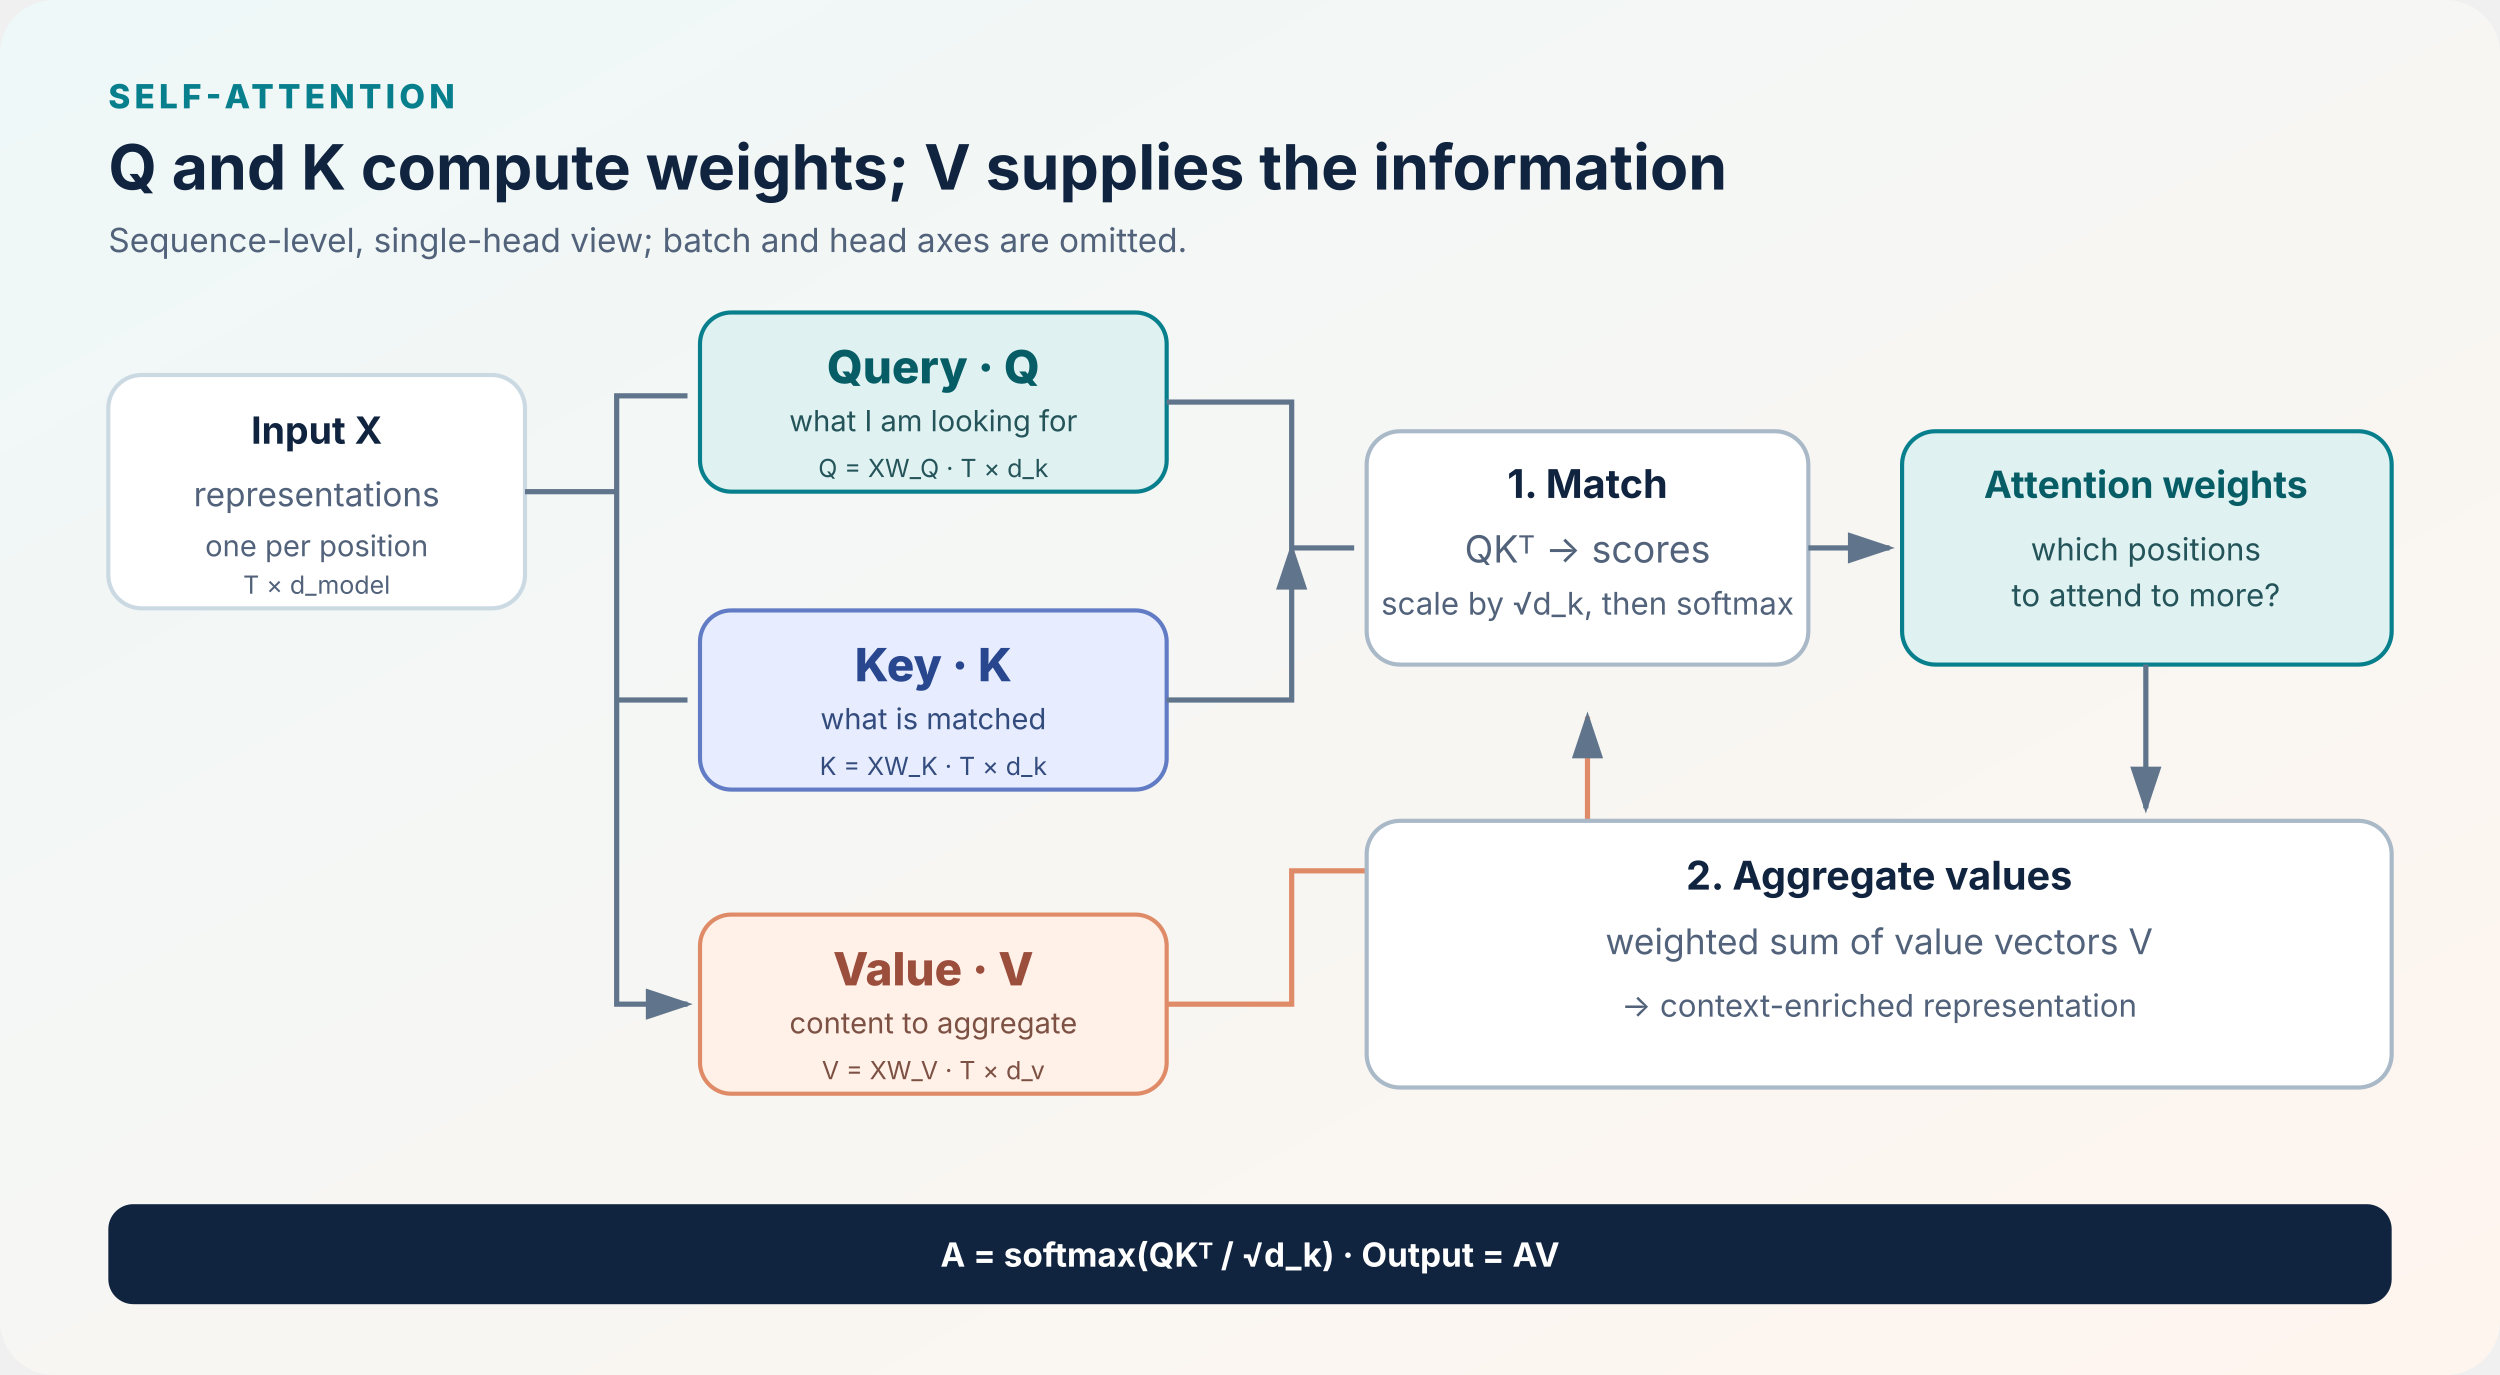
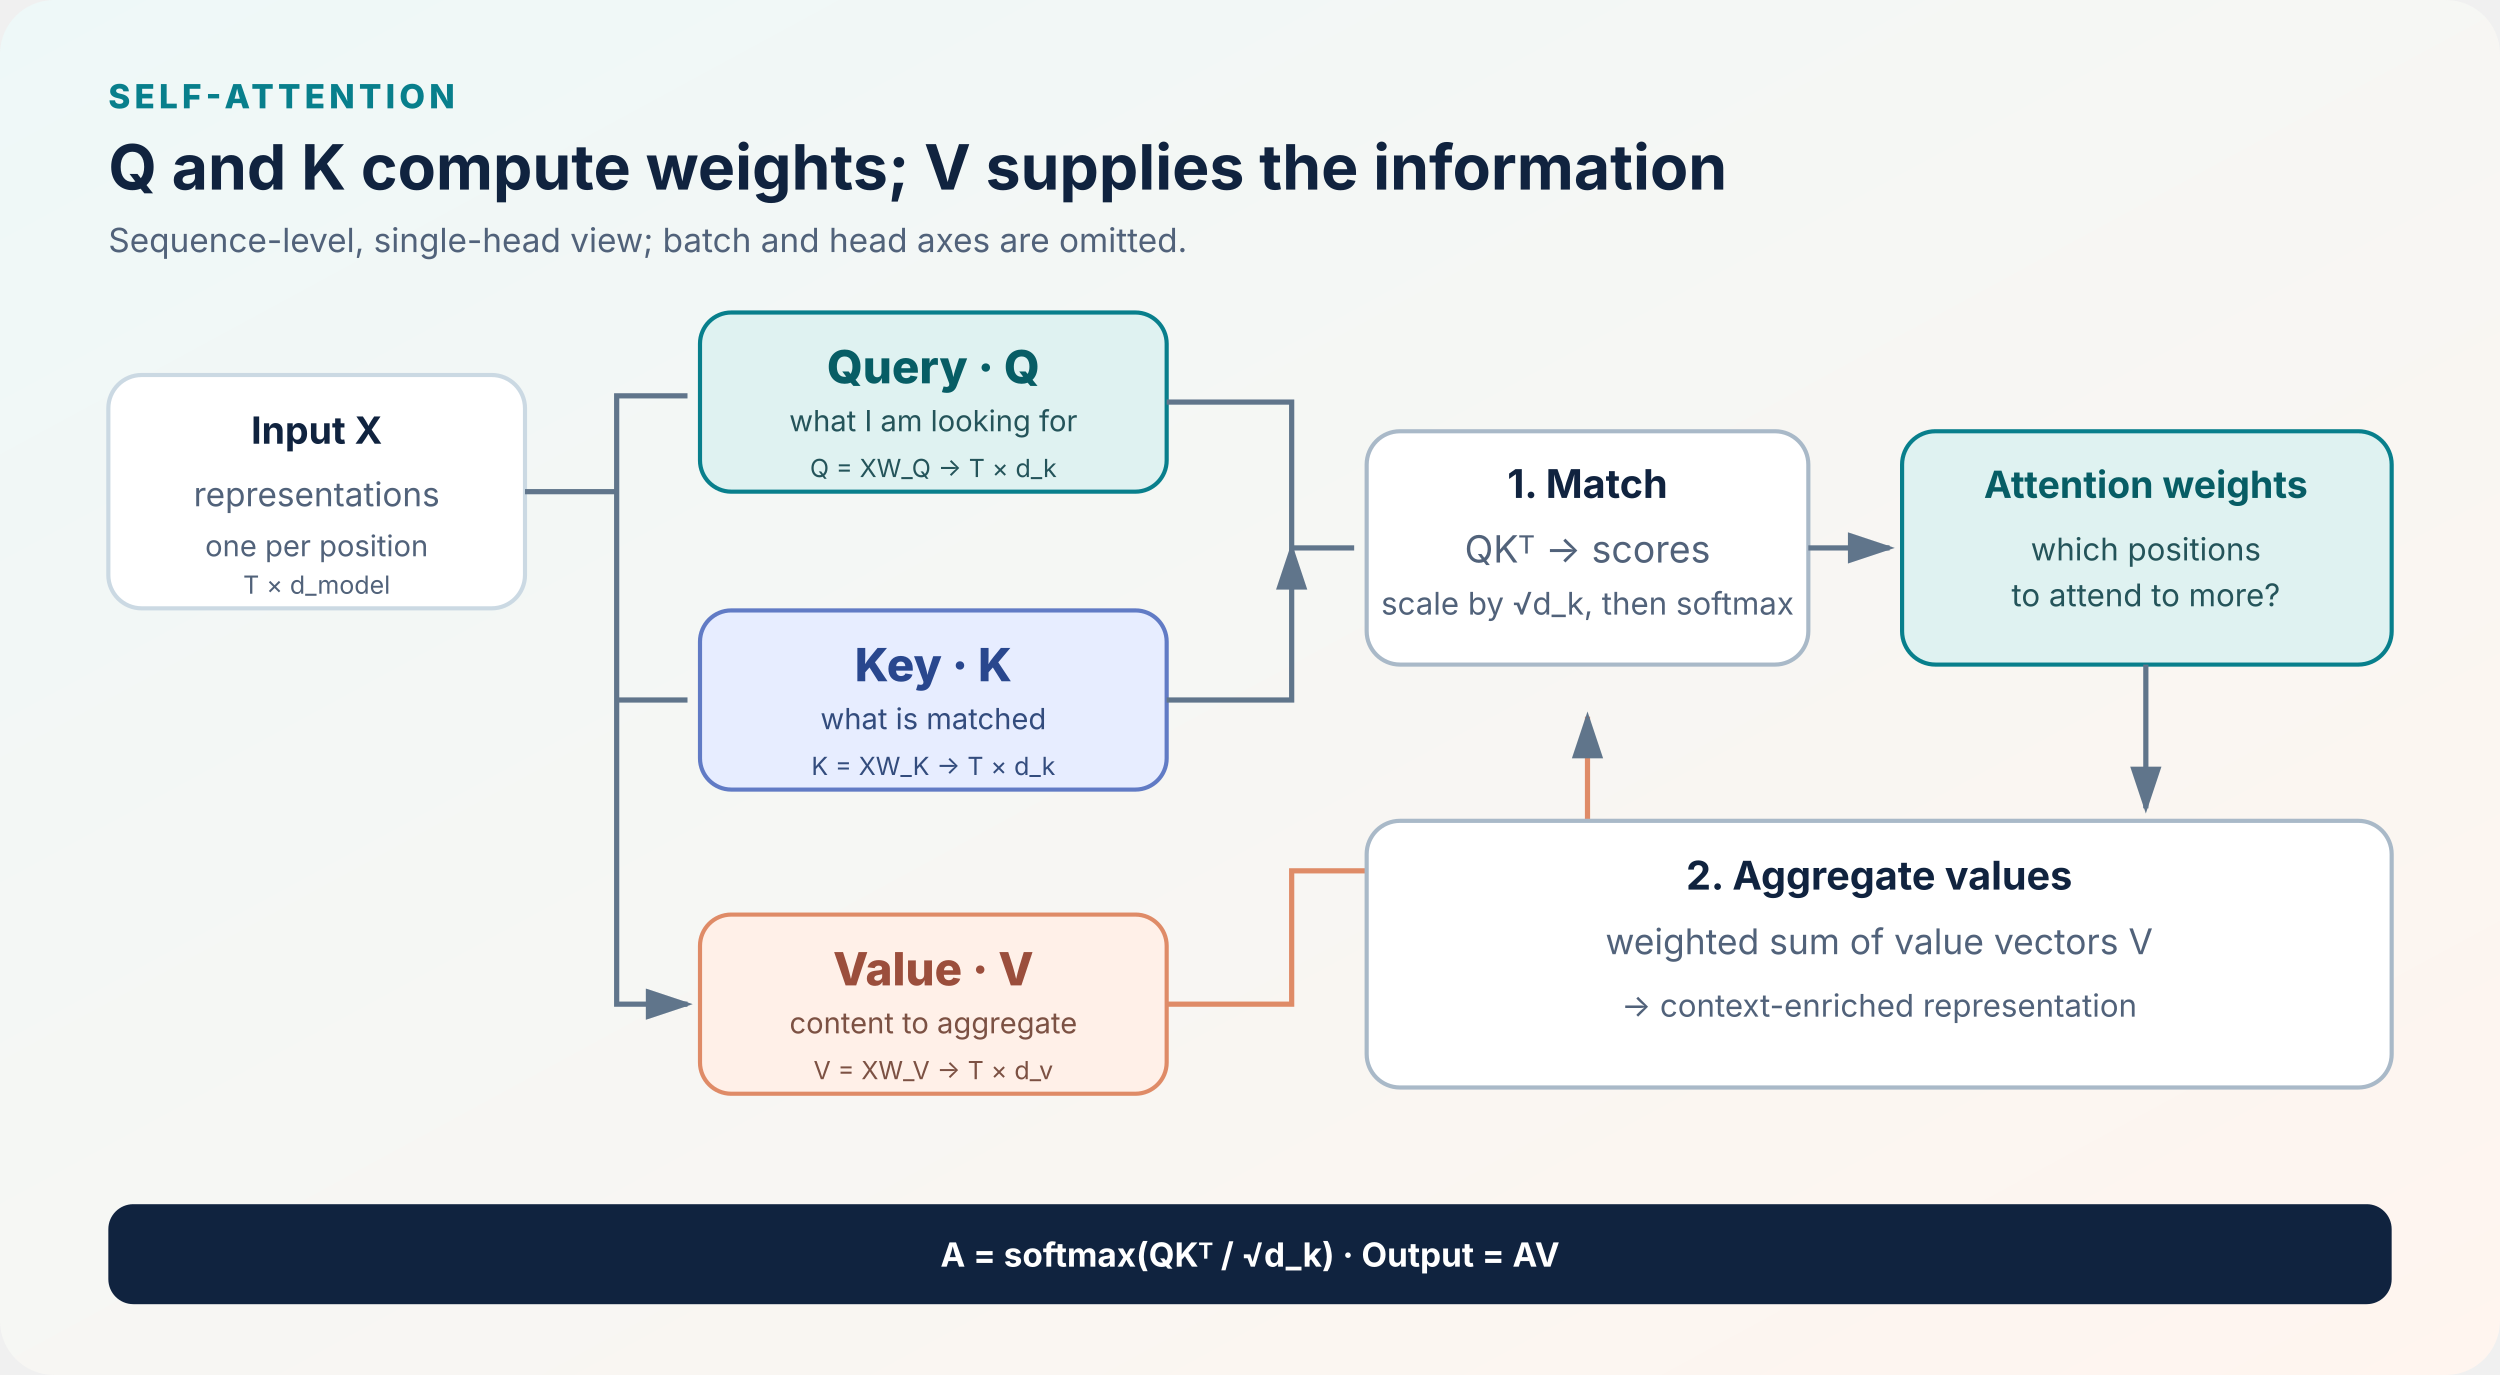
<svg xmlns="http://www.w3.org/2000/svg" width="1200" height="660" viewBox="0 0 1200 660" role="img" aria-labelledby="title desc">
  <defs>
    <linearGradient id="bg" x1="0" y1="0" x2="1" y2="1">
      <stop stop-color="#eef8f8" />
      <stop offset="1" stop-color="#fff5ef" />
    </linearGradient>
    <marker id="arrow" markerWidth="10" markerHeight="10" refX="8" refY="3" orient="auto">
      <path d="M0,0 L0,6 L9,3 z" fill="#60758b" />
    </marker>
  </defs>
  <rect width="1200" height="660" rx="26" fill="url(#bg)" />
  <text x="52" y="52" font-family="Inter,Arial,sans-serif" font-size="16" font-weight="800" letter-spacing="2" fill="#087f8c">SELF-ATTENTION</text>
  <text x="52" y="91" font-family="Inter,Arial,sans-serif" font-size="30" font-weight="750" fill="#10233f">Q and K compute weights; V supplies the information</text>
  <text x="52" y="121" font-family="Inter,Arial,sans-serif" font-size="16" fill="#51627a">Sequence-level, single-head view; batch and head axes are omitted.</text>
  <rect x="52" y="180" width="200" height="112" rx="16" fill="#fff" stroke="#cbd9e3" stroke-width="2" />
  <text x="152" y="213" text-anchor="middle" font-family="Inter,Arial,sans-serif" font-size="18" font-weight="750" fill="#10233f">Input X</text>
  <text x="152" y="243" text-anchor="middle" font-family="Inter,Arial,sans-serif" font-size="16" fill="#51627a">representations</text>
  <text x="152" y="267" text-anchor="middle" font-family="Inter,Arial,sans-serif" font-size="14" fill="#51627a">one per position</text>
  <text x="152" y="285" text-anchor="middle" font-family="Inter,Arial,sans-serif" font-size="12" fill="#51627a">T × d_model</text>
  <path d="M252 236 H296 V190 H330 M296 236 V336 H330 M296 236 V482 H330" fill="none" stroke="#60758b" stroke-width="2.5" marker-end="url(#arrow)" />
  <rect x="336" y="150" width="224" height="86" rx="15" fill="#dff2f1" stroke="#087f8c" stroke-width="2" />
  <text x="448" y="184" text-anchor="middle" font-family="Inter,Arial,sans-serif" font-size="22" font-weight="800" fill="#075d65">Query · Q</text>
  <text x="448" y="207" text-anchor="middle" font-family="Inter,Arial,sans-serif" font-size="14" fill="#24545a">what I am looking for</text>
-   <text x="448" y="229" text-anchor="middle" font-family="Inter,Arial,sans-serif" font-size="12" fill="#24545a">Q = XW_Q · T × d_k</text>
+   <text x="448" y="229" text-anchor="middle" font-family="Inter,Arial,sans-serif" font-size="12" fill="#24545a">Q = XW_Q → T × d_k</text>
  <rect x="336" y="293" width="224" height="86" rx="15" fill="#e7edff" stroke="#617bc5" stroke-width="2" />
  <text x="448" y="327" text-anchor="middle" font-family="Inter,Arial,sans-serif" font-size="22" font-weight="800" fill="#29478e">Key · K</text>
  <text x="448" y="350" text-anchor="middle" font-family="Inter,Arial,sans-serif" font-size="14" fill="#334c7d">what is matched</text>
-   <text x="448" y="372" text-anchor="middle" font-family="Inter,Arial,sans-serif" font-size="12" fill="#334c7d">K = XW_K · T × d_k</text>
+   <text x="448" y="372" text-anchor="middle" font-family="Inter,Arial,sans-serif" font-size="12" fill="#334c7d">K = XW_K → T × d_k</text>
  <rect x="336" y="439" width="224" height="86" rx="15" fill="#fff0e8" stroke="#df8b67" stroke-width="2" />
  <text x="448" y="473" text-anchor="middle" font-family="Inter,Arial,sans-serif" font-size="22" font-weight="800" fill="#9b4e3c">Value · V</text>
  <text x="448" y="496" text-anchor="middle" font-family="Inter,Arial,sans-serif" font-size="14" fill="#7c5143">content to aggregate</text>
-   <text x="448" y="518" text-anchor="middle" font-family="Inter,Arial,sans-serif" font-size="12" fill="#7c5143">V = XW_V · T × d_v</text>
+   <text x="448" y="518" text-anchor="middle" font-family="Inter,Arial,sans-serif" font-size="12" fill="#7c5143">V = XW_V → T × d_v</text>
  <path d="M560 193 H620 V263 H650 M560 336 H620 V263" fill="none" stroke="#60758b" stroke-width="2.5" marker-end="url(#arrow)" />
  <rect x="656" y="207" width="212" height="112" rx="16" fill="#fff" stroke="#a9b9c8" stroke-width="2" />
  <text x="762" y="239" text-anchor="middle" font-family="Inter,Arial,sans-serif" font-size="19" font-weight="750" fill="#10233f">1. Match</text>
  <text x="762" y="270" text-anchor="middle" font-family="Inter,Arial,sans-serif" font-size="18" fill="#51627a">QKᵀ → scores</text>
  <text x="762" y="295" text-anchor="middle" font-family="Inter,Arial,sans-serif" font-size="15" fill="#51627a">scale by √d_k, then softmax</text>
  <path d="M868 263 H907" fill="none" stroke="#60758b" stroke-width="2.5" marker-end="url(#arrow)" />
  <rect x="913" y="207" width="235" height="112" rx="16" fill="#dff2f1" stroke="#087f8c" stroke-width="2" />
  <text x="1030" y="239" text-anchor="middle" font-family="Inter,Arial,sans-serif" font-size="18" font-weight="750" fill="#075d65">Attention weights</text>
  <text x="1030" y="269" text-anchor="middle" font-family="Inter,Arial,sans-serif" font-size="15" fill="#24545a">which positions</text>
  <text x="1030" y="291" text-anchor="middle" font-family="Inter,Arial,sans-serif" font-size="15" fill="#24545a">to attend to more?</text>
  <path d="M560 482 H620 V418 H762 V344" fill="none" stroke="#df8b67" stroke-width="2.5" marker-end="url(#arrow)" />
  <path d="M1030 319 V388" fill="none" stroke="#60758b" stroke-width="2.5" marker-end="url(#arrow)" />
  <rect x="656" y="394" width="492" height="128" rx="16" fill="#fff" stroke="#a9b9c8" stroke-width="2" />
  <text x="902" y="427" text-anchor="middle" font-family="Inter,Arial,sans-serif" font-size="19" font-weight="750" fill="#10233f">2. Aggregate values</text>
  <text x="902" y="458" text-anchor="middle" font-family="Inter,Arial,sans-serif" font-size="17" fill="#51627a">weighted sum of value vectors V</text>
  <text x="902" y="488" text-anchor="middle" font-family="Inter,Arial,sans-serif" font-size="15" fill="#51627a">→ context-enriched representation</text>
  <rect x="52" y="578" width="1096" height="48" rx="12" fill="#10233f" />
  <text x="600" y="608" text-anchor="middle" font-family="Inter,Arial,sans-serif" font-size="16" font-weight="650" fill="#fff">A = softmax(QKᵀ / √d_k) · Output = AV</text>
</svg>
